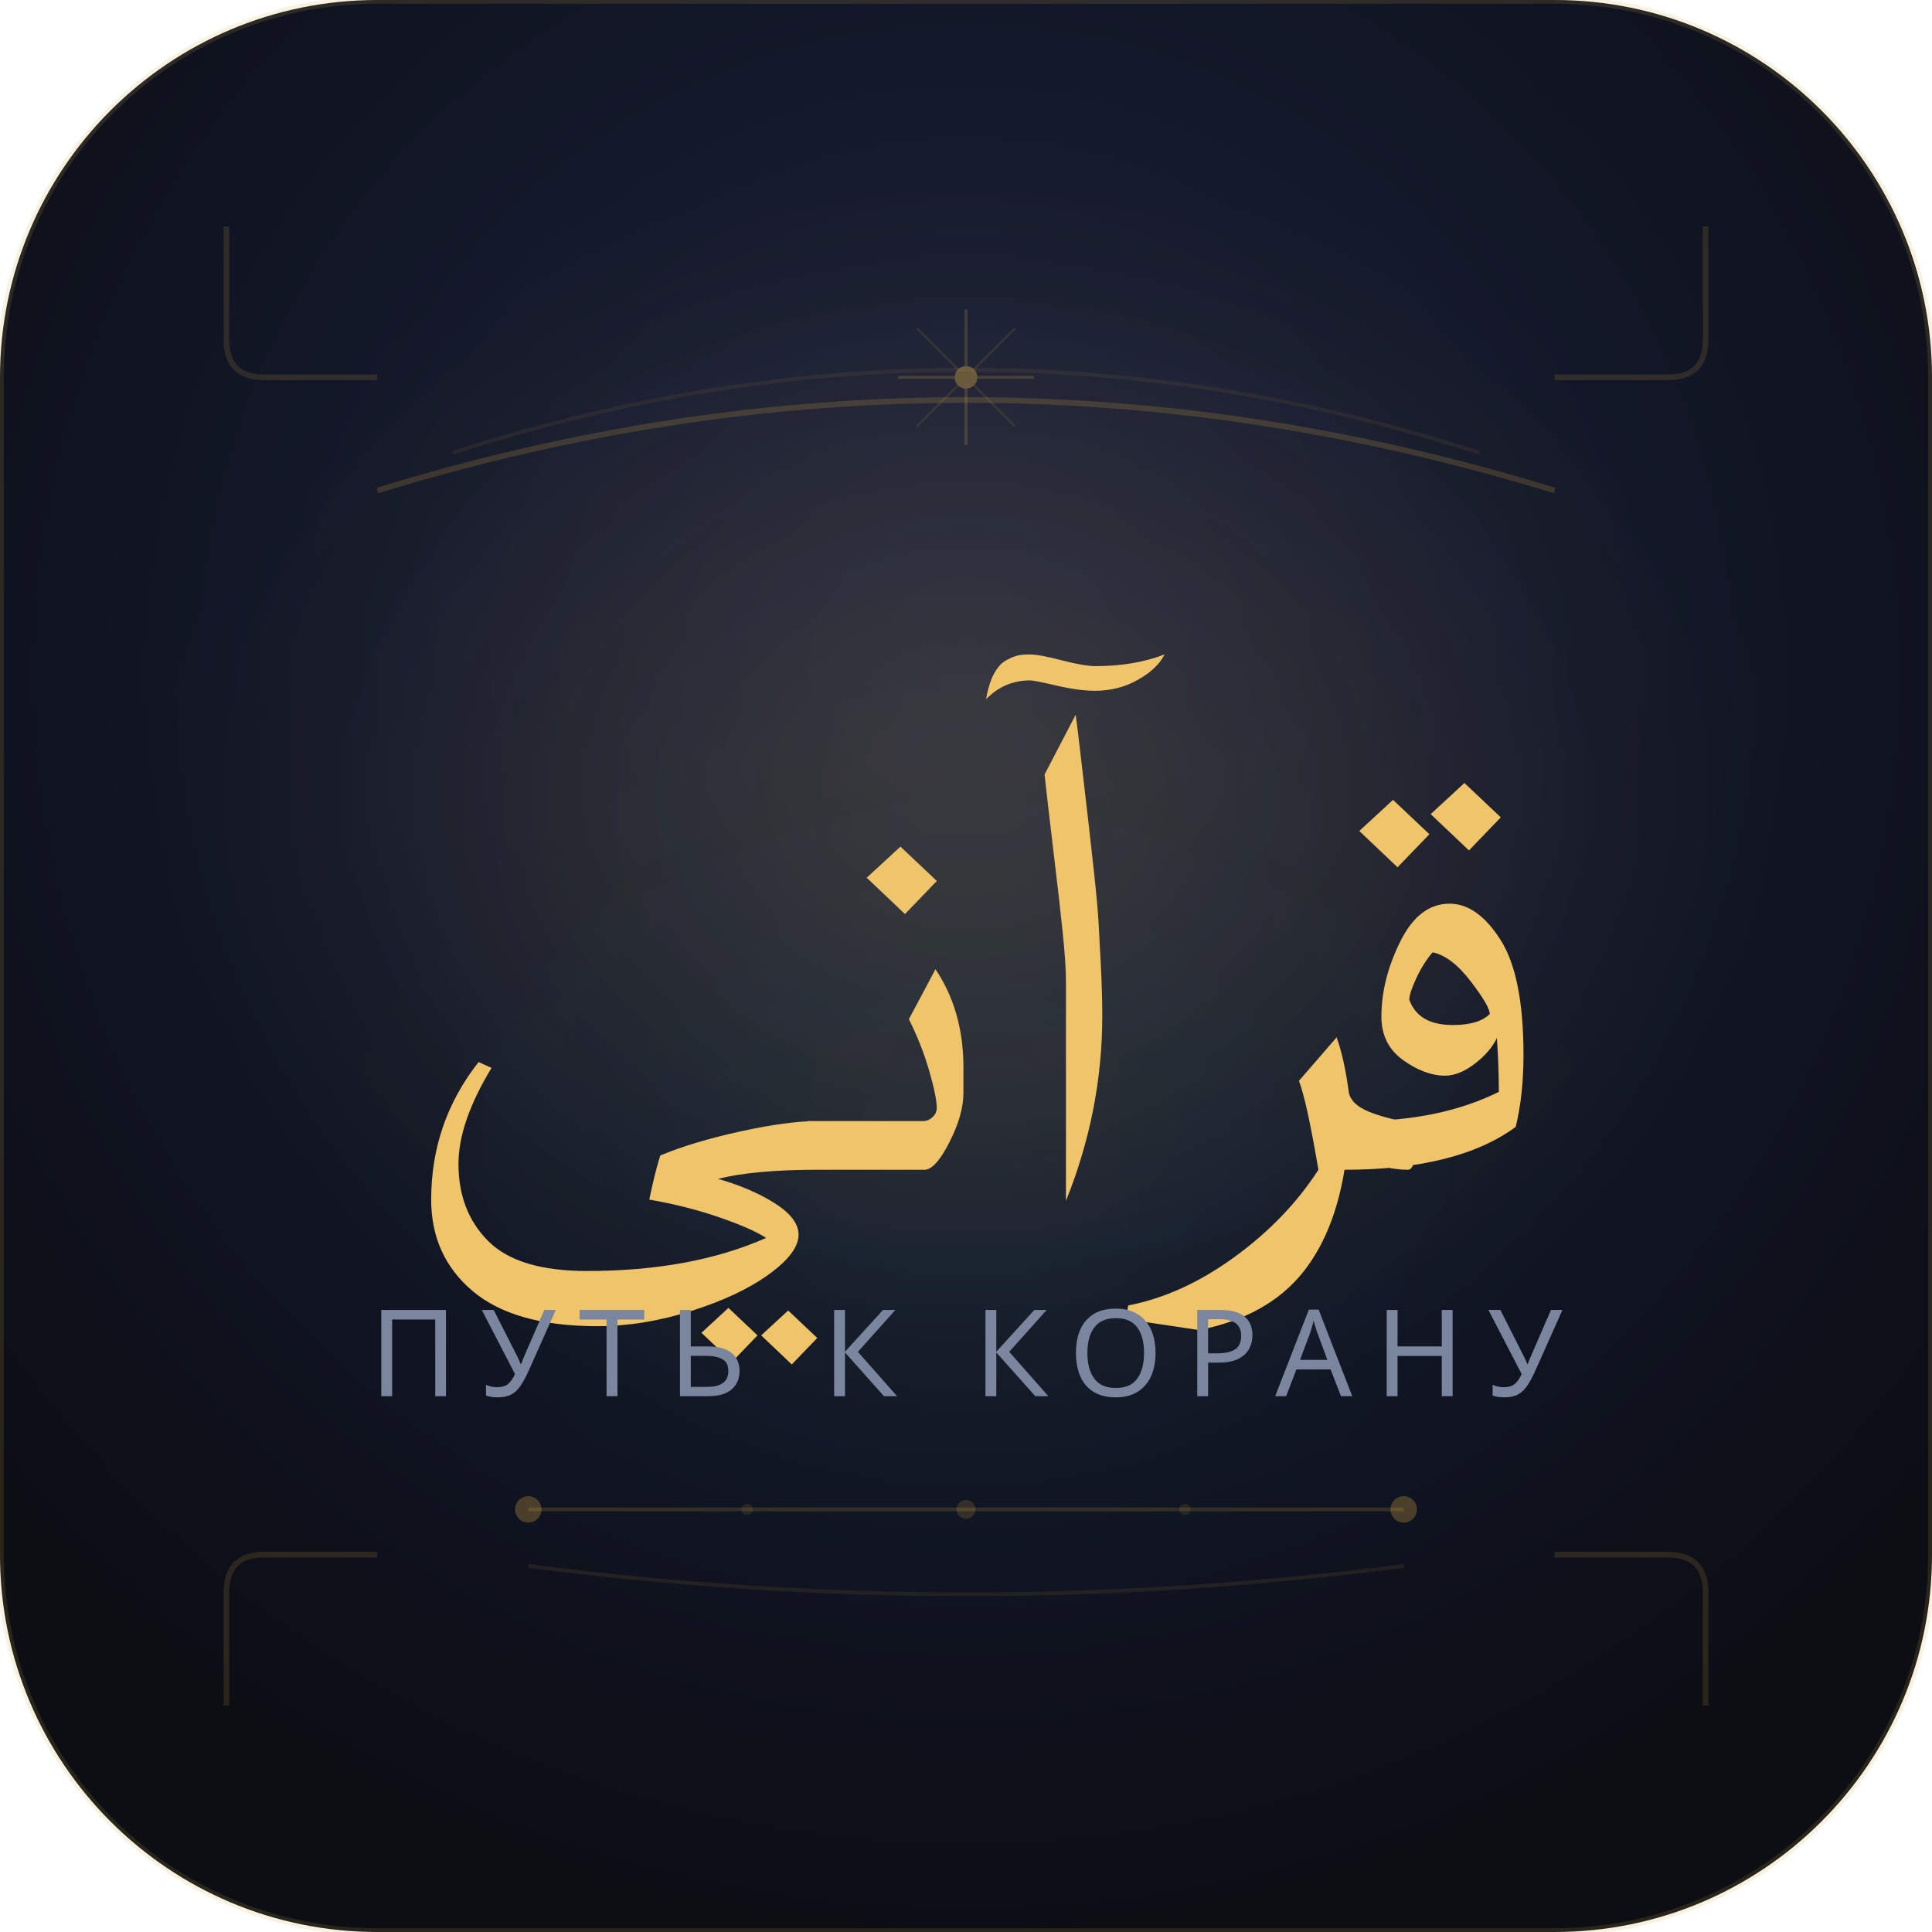
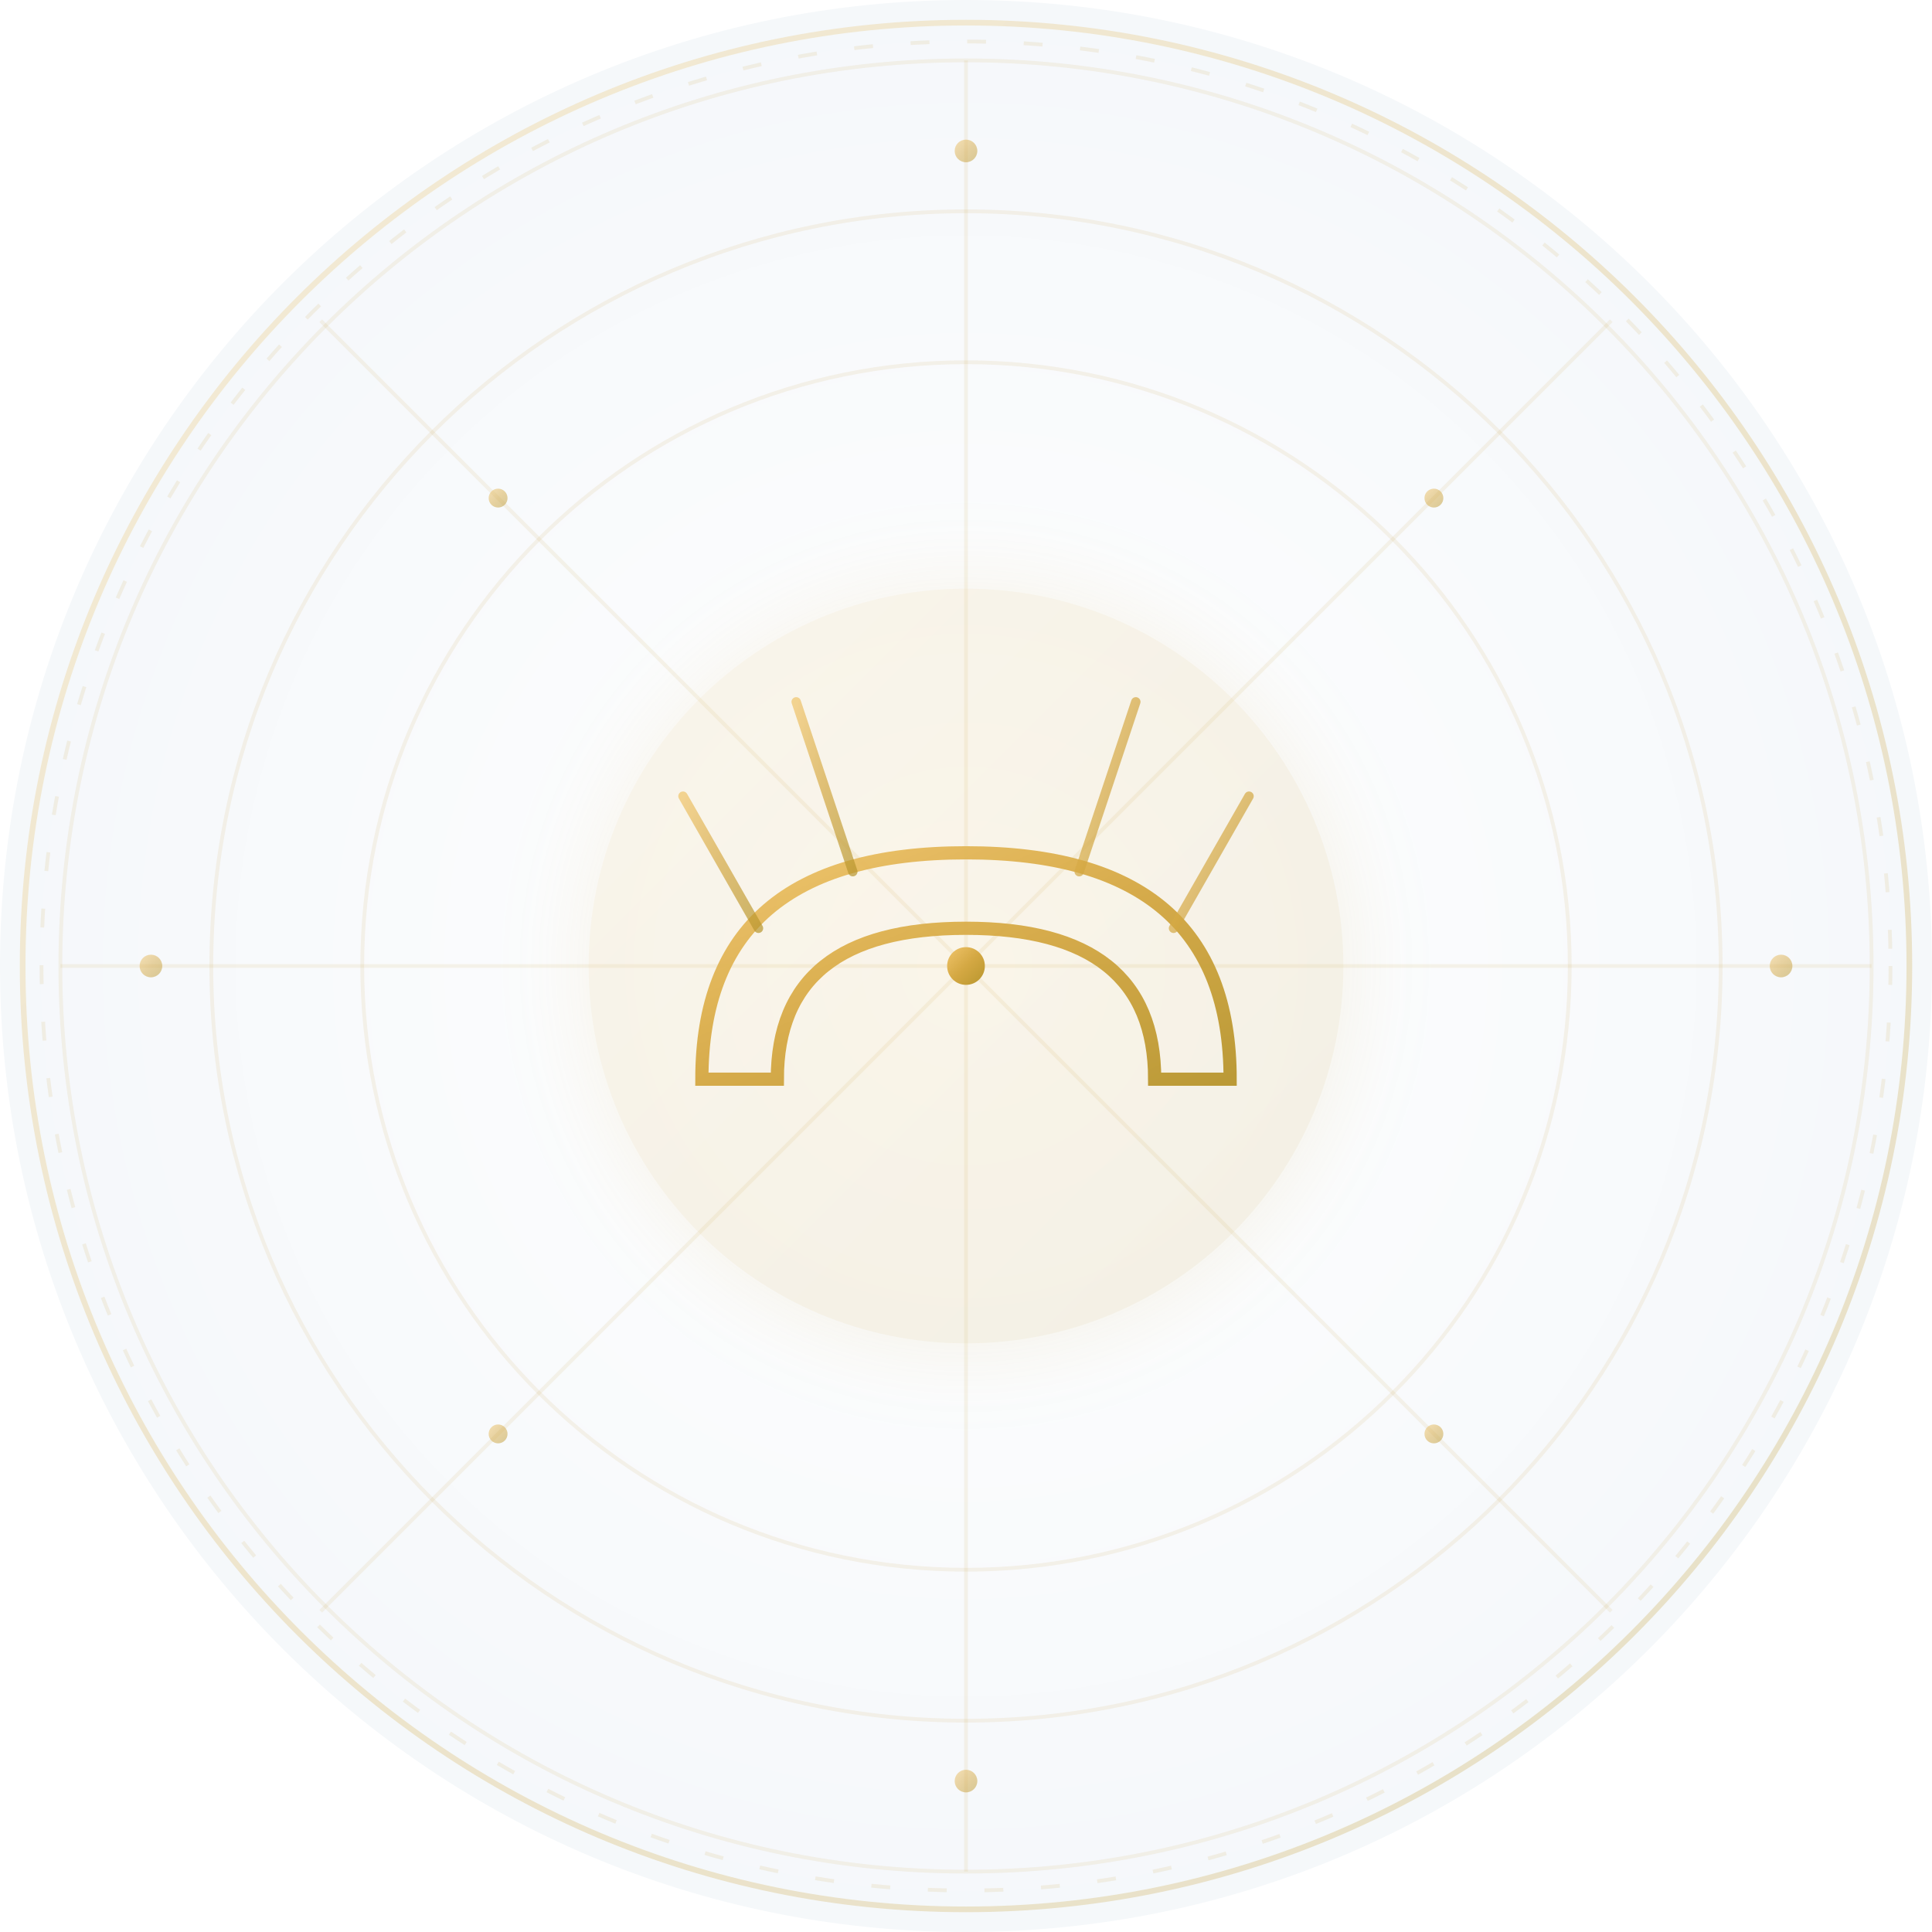
- <svg xmlns="http://www.w3.org/2000/svg" viewBox="0 0 512 512" width="512" height="512">
+ <svg xmlns="http://www.w3.org/2000/svg" viewBox="0 0 512 512">
  <defs>
-     <radialGradient id="bg" cx="50%" cy="35%" r="65%">
-       <stop offset="0%" stop-color="#1a2240" />
-       <stop offset="100%" stop-color="#0c0e14" />
+     <radialGradient id="bgGrad" cx="50%" cy="50%" r="75%">
+       <stop offset="0%" style="stop-color:#ffffff" />
+       <stop offset="100%" style="stop-color:#f0f4f8" />
    </radialGradient>
-     <radialGradient id="glow" cx="50%" cy="50%" r="50%">
-       <stop offset="0%" stop-color="#d4a843" stop-opacity="0.2" />
-       <stop offset="100%" stop-color="#d4a843" stop-opacity="0" />
-     </radialGradient>
-     <radialGradient id="glow2" cx="50%" cy="50%" r="50%">
-       <stop offset="0%" stop-color="#3dba7e" stop-opacity="0.06" />
-       <stop offset="100%" stop-color="#3dba7e" stop-opacity="0" />
-     </radialGradient>
-     <filter id="blur">
-       <feGaussianBlur stdDeviation="24" />
-     </filter>
-     <filter id="blur2">
-       <feGaussianBlur stdDeviation="40" />
+     <linearGradient id="goldGrad" x1="0%" y1="0%" x2="100%" y2="100%">
+       <stop offset="0%" style="stop-color:#f0c46a" />
+       <stop offset="50%" style="stop-color:#d4a843" />
+       <stop offset="100%" style="stop-color:#b8962e" />
+     </linearGradient>
+     <filter id="softGlow" x="-50%" y="-50%" width="200%" height="200%">
+       <feGaussianBlur stdDeviation="12" result="blur" />
+       <feMerge>
+         <feMergeNode in="blur" />
+         <feMergeNode in="SourceGraphic" />
+       </feMerge>
    </filter>
  </defs>
-   <rect width="512" height="512" rx="100" fill="url(#bg)" />
-   <rect width="512" height="512" rx="100" fill="none" stroke="#d4a843" stroke-opacity="0.15" stroke-width="2" />
-   <ellipse cx="256" cy="210" rx="200" ry="155" fill="url(#glow)" filter="url(#blur)" />
-   <ellipse cx="256" cy="300" rx="160" ry="100" fill="url(#glow2)" filter="url(#blur2)" />
-   <path d="M 100 130 Q 256 82 412 130" stroke="#d4a843" stroke-opacity="0.2" stroke-width="1.5" fill="none" />
-   <path d="M 120 120 Q 256 76 392 120" stroke="#d4a843" stroke-opacity="0.08" stroke-width="1" fill="none" />
-   <g transform="translate(256, 100)" opacity="0.4">
-     <circle cx="0" cy="0" r="3" fill="#d4a843" />
-     <line x1="-18" y1="0" x2="18" y2="0" stroke="#d4a843" stroke-width="0.8" stroke-opacity="0.5" />
-     <line x1="0" y1="-18" x2="0" y2="18" stroke="#d4a843" stroke-width="0.8" stroke-opacity="0.5" />
-     <line x1="-13" y1="-13" x2="13" y2="13" stroke="#d4a843" stroke-width="0.6" stroke-opacity="0.3" />
-     <line x1="13" y1="-13" x2="-13" y2="13" stroke="#d4a843" stroke-width="0.6" stroke-opacity="0.3" />
+   <circle cx="256" cy="256" r="256" fill="url(#bgGrad)" />
+   <g stroke="rgba(184,134,11,0.08)" stroke-width="1" fill="none">
+     <circle cx="256" cy="256" r="240" />
+     <circle cx="256" cy="256" r="200" />
+     <circle cx="256" cy="256" r="160" />
+     <path d="M256 16 L256 496 M16 256 L496 256 M85 85 L427 427 M427 85 L85 427" />
  </g>
-   <text x="256" y="310" font-family="Scheherazade New, Amiri, serif" font-size="172" fill="#f0c46a" text-anchor="middle" direction="rtl" unicode-bidi="bidi-override">قرآني</text>
-   <text x="256" y="370" font-family="DM Sans, sans-serif" font-size="32" font-weight="500" fill="#7a859e" text-anchor="middle" letter-spacing="6">ПУТЬ К КОРАНУ</text>
-   <line x1="140" y1="400" x2="372" y2="400" stroke="#d4a843" stroke-opacity="0.18" stroke-width="1" />
-   <circle cx="140" cy="400" r="3.5" fill="#d4a843" fill-opacity="0.3" />
-   <circle cx="372" cy="400" r="3.5" fill="#d4a843" fill-opacity="0.3" />
-   <circle cx="256" cy="400" r="2.5" fill="#d4a843" fill-opacity="0.18" />
-   <circle cx="198" cy="400" r="1.5" fill="#d4a843" fill-opacity="0.12" />
-   <circle cx="314" cy="400" r="1.5" fill="#d4a843" fill-opacity="0.12" />
-   <path d="M 140 415 Q 256 430 372 415" stroke="#d4a843" stroke-opacity="0.1" stroke-width="1" fill="none" />
-   <g opacity="0.15" stroke="#d4a843" stroke-width="1.5" fill="none">
-     <path d="M 60 60 L 60 90 Q 60 100 70 100 L 100 100" />
-     <path d="M 452 60 L 452 90 Q 452 100 442 100 L 412 100" />
-     <path d="M 60 452 L 60 422 Q 60 412 70 412 L 100 412" />
-     <path d="M 452 452 L 452 422 Q 452 412 442 412 L 412 412" />
+   <g transform="translate(256,256)">
+     <circle r="100" fill="url(#goldGrad)" opacity="0.12" filter="url(#softGlow)" />
+     <path d="M-70,30 Q-70,-30 0,-30 Q70,-30 70,30 L50,30 Q50,-10 0,-10 Q-50,-10 -50,30 Z" fill="none" stroke="url(#goldGrad)" stroke-width="3.5" opacity="0.95" />
+     <g stroke="url(#goldGrad)" stroke-width="2.5" opacity="0.7" stroke-linecap="round">
+       <line x1="0" y1="-30" x2="0" y2="-85" />
+       <line x1="-30" y1="-25" x2="-45" y2="-70" />
+       <line x1="30" y1="-25" x2="45" y2="-70" />
+       <line x1="-55" y1="-10" x2="-75" y2="-45" />
+       <line x1="55" y1="-10" x2="75" y2="-45" />
+     </g>
+     <circle r="5" fill="url(#goldGrad)" />
+   </g>
+   <circle cx="256" cy="256" r="250" fill="none" stroke="url(#goldGrad)" stroke-width="1.5" opacity="0.25" />
+   <circle cx="256" cy="256" r="245" fill="none" stroke="rgba(184,134,11,0.1)" stroke-width="1" stroke-dasharray="5,10" />
+   <g fill="url(#goldGrad)" opacity="0.5">
+     <circle cx="256" cy="40" r="3" />
+     <circle cx="472" cy="256" r="3" />
+     <circle cx="256" cy="472" r="3" />
+     <circle cx="40" cy="256" r="3" />
+     <circle cx="380" cy="132" r="2.5" />
+     <circle cx="380" cy="380" r="2.5" />
+     <circle cx="132" cy="380" r="2.5" />
+     <circle cx="132" cy="132" r="2.5" />
  </g>
</svg>
